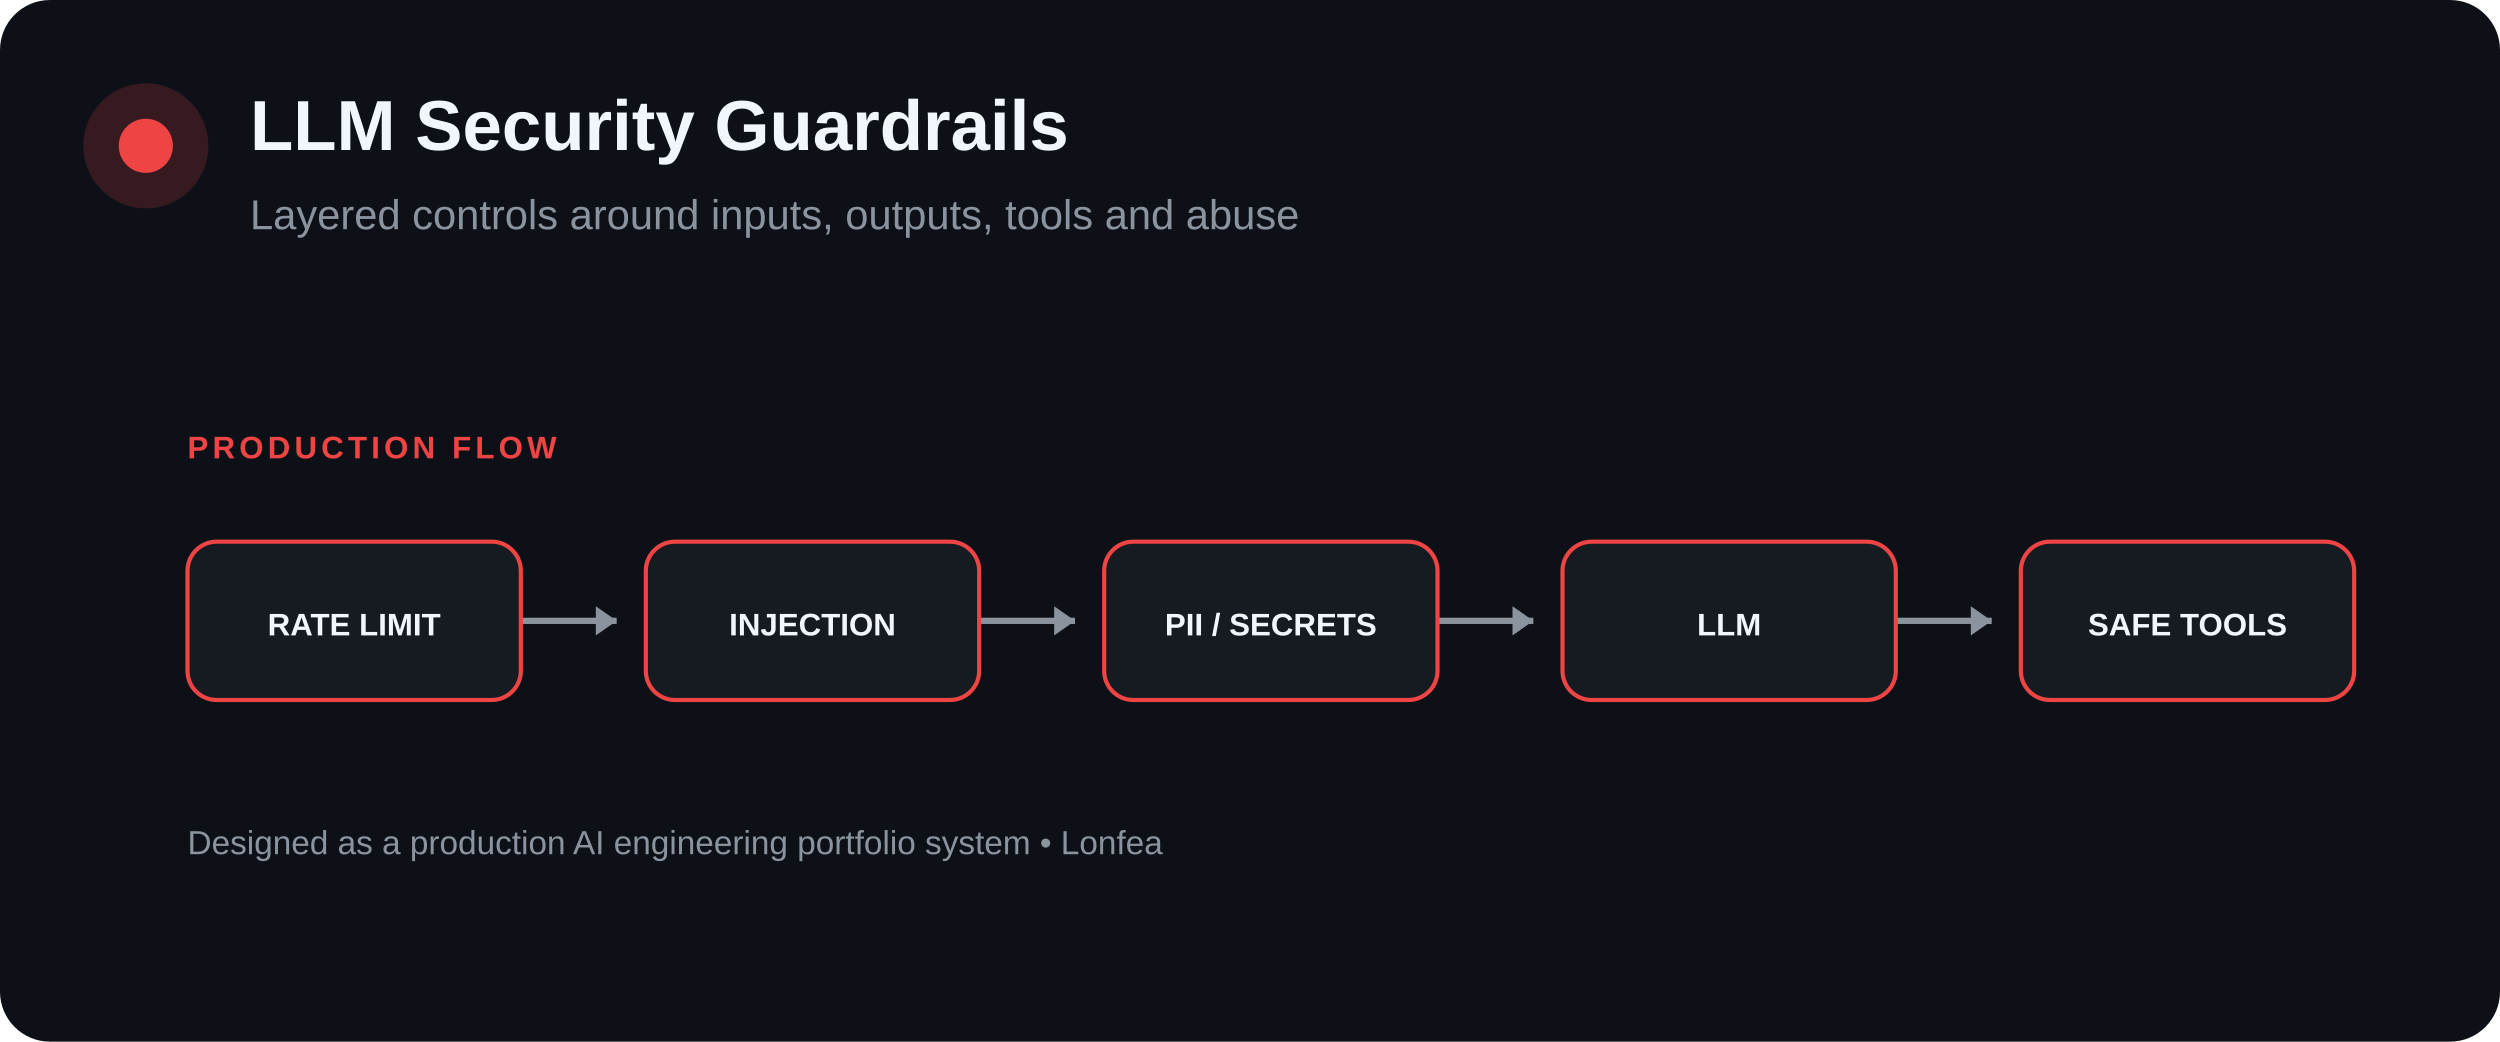
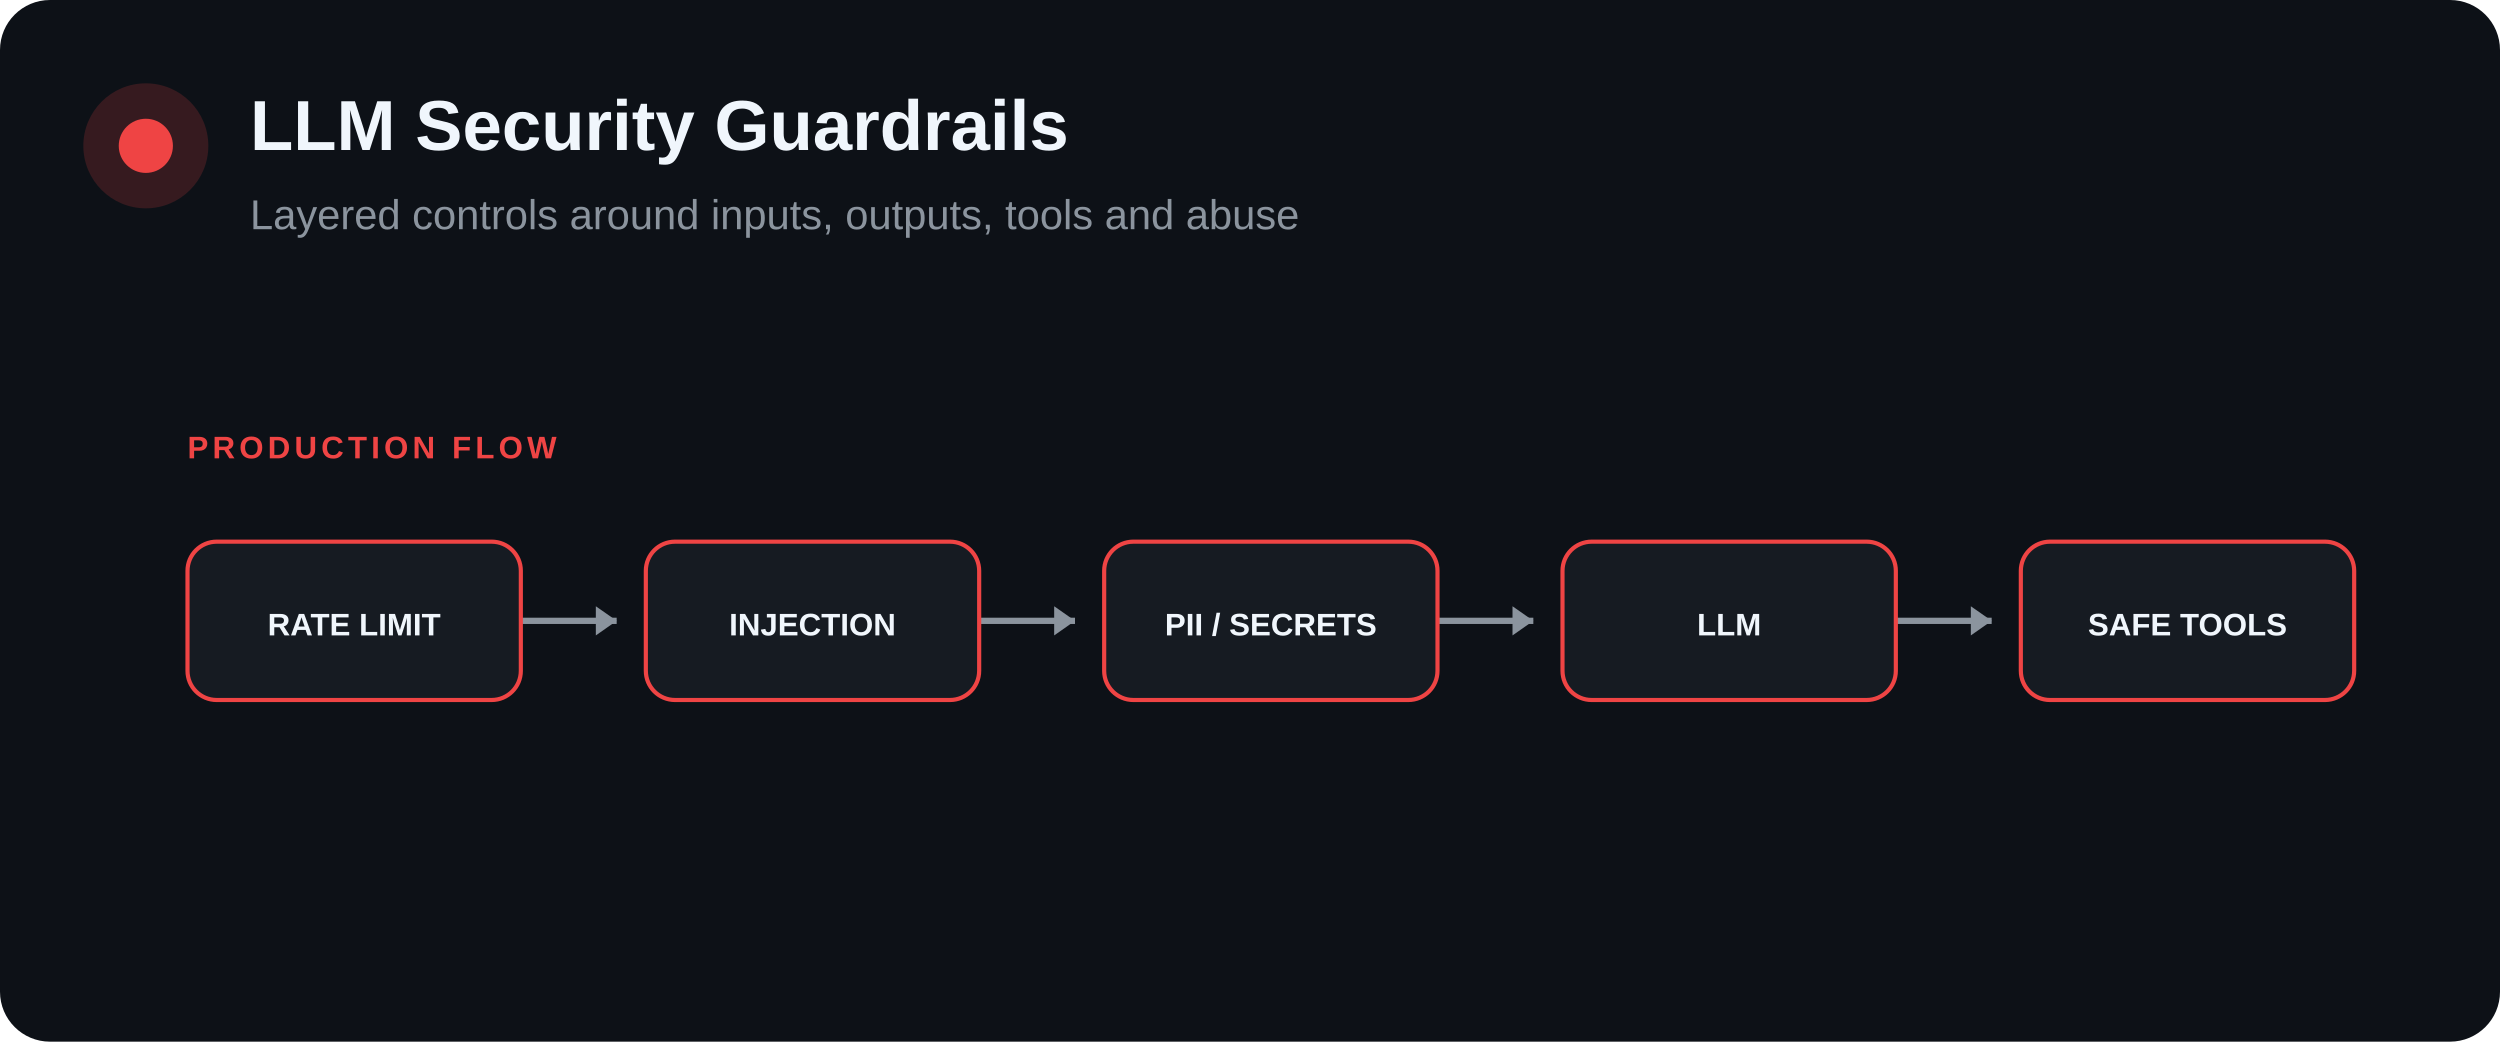
<svg xmlns="http://www.w3.org/2000/svg" width="1200" height="500" viewBox="0 0 1200 500">
  <rect width="1200" height="500" rx="24" fill="#0d1117" />
  <circle cx="70" cy="70" r="30" fill="#ef4444" opacity=".18" />
  <circle cx="70" cy="70" r="13" fill="#ef4444" />
  <text x="120" y="72" fill="#f0f6fc" font-family="Arial,sans-serif" font-size="34" font-weight="700">LLM Security Guardrails</text>
  <text x="120" y="110" fill="#8b949e" font-family="Arial,sans-serif" font-size="20">Layered controls around inputs, outputs, tools and abuse</text>
  <text x="90" y="220" fill="#ef4444" font-family="Arial,sans-serif" font-size="15" font-weight="700" letter-spacing="2">PRODUCTION FLOW</text>
  <path d="M 250 298 L 296 298" stroke="#8b949e" stroke-width="3" />
  <path d="M 296 298 l-10 -7 v14 z" fill="#8b949e" />
  <path d="M 470 298 L 516 298" stroke="#8b949e" stroke-width="3" />
  <path d="M 516 298 l-10 -7 v14 z" fill="#8b949e" />
  <path d="M 690 298 L 736 298" stroke="#8b949e" stroke-width="3" />
  <path d="M 736 298 l-10 -7 v14 z" fill="#8b949e" />
  <path d="M 910 298 L 956 298" stroke="#8b949e" stroke-width="3" />
  <path d="M 956 298 l-10 -7 v14 z" fill="#8b949e" />
  <g>
    <rect x="90" y="260" width="160" height="76" rx="14" fill="#161b22" stroke="#ef4444" stroke-width="2" />
    <text x="170" y="305" text-anchor="middle" fill="#f0f6fc" font-family="Arial,sans-serif" font-size="15" font-weight="700">RATE LIMIT</text>
  </g>
  <g>
    <rect x="310" y="260" width="160" height="76" rx="14" fill="#161b22" stroke="#ef4444" stroke-width="2" />
    <text x="390" y="305" text-anchor="middle" fill="#f0f6fc" font-family="Arial,sans-serif" font-size="15" font-weight="700">INJECTION</text>
  </g>
  <g>
    <rect x="530" y="260" width="160" height="76" rx="14" fill="#161b22" stroke="#ef4444" stroke-width="2" />
    <text x="610" y="305" text-anchor="middle" fill="#f0f6fc" font-family="Arial,sans-serif" font-size="15" font-weight="700">PII / SECRETS</text>
  </g>
  <g>
    <rect x="750" y="260" width="160" height="76" rx="14" fill="#161b22" stroke="#ef4444" stroke-width="2" />
    <text x="830" y="305" text-anchor="middle" fill="#f0f6fc" font-family="Arial,sans-serif" font-size="15" font-weight="700">LLM</text>
  </g>
  <g>
    <rect x="970" y="260" width="160" height="76" rx="14" fill="#161b22" stroke="#ef4444" stroke-width="2" />
    <text x="1050" y="305" text-anchor="middle" fill="#f0f6fc" font-family="Arial,sans-serif" font-size="15" font-weight="700">SAFE TOOLS</text>
  </g>
-   <text x="90" y="410" fill="#8b949e" font-family="Arial,sans-serif" font-size="16">Designed as a production AI engineering portfolio system • Lonfea</text>
</svg>
